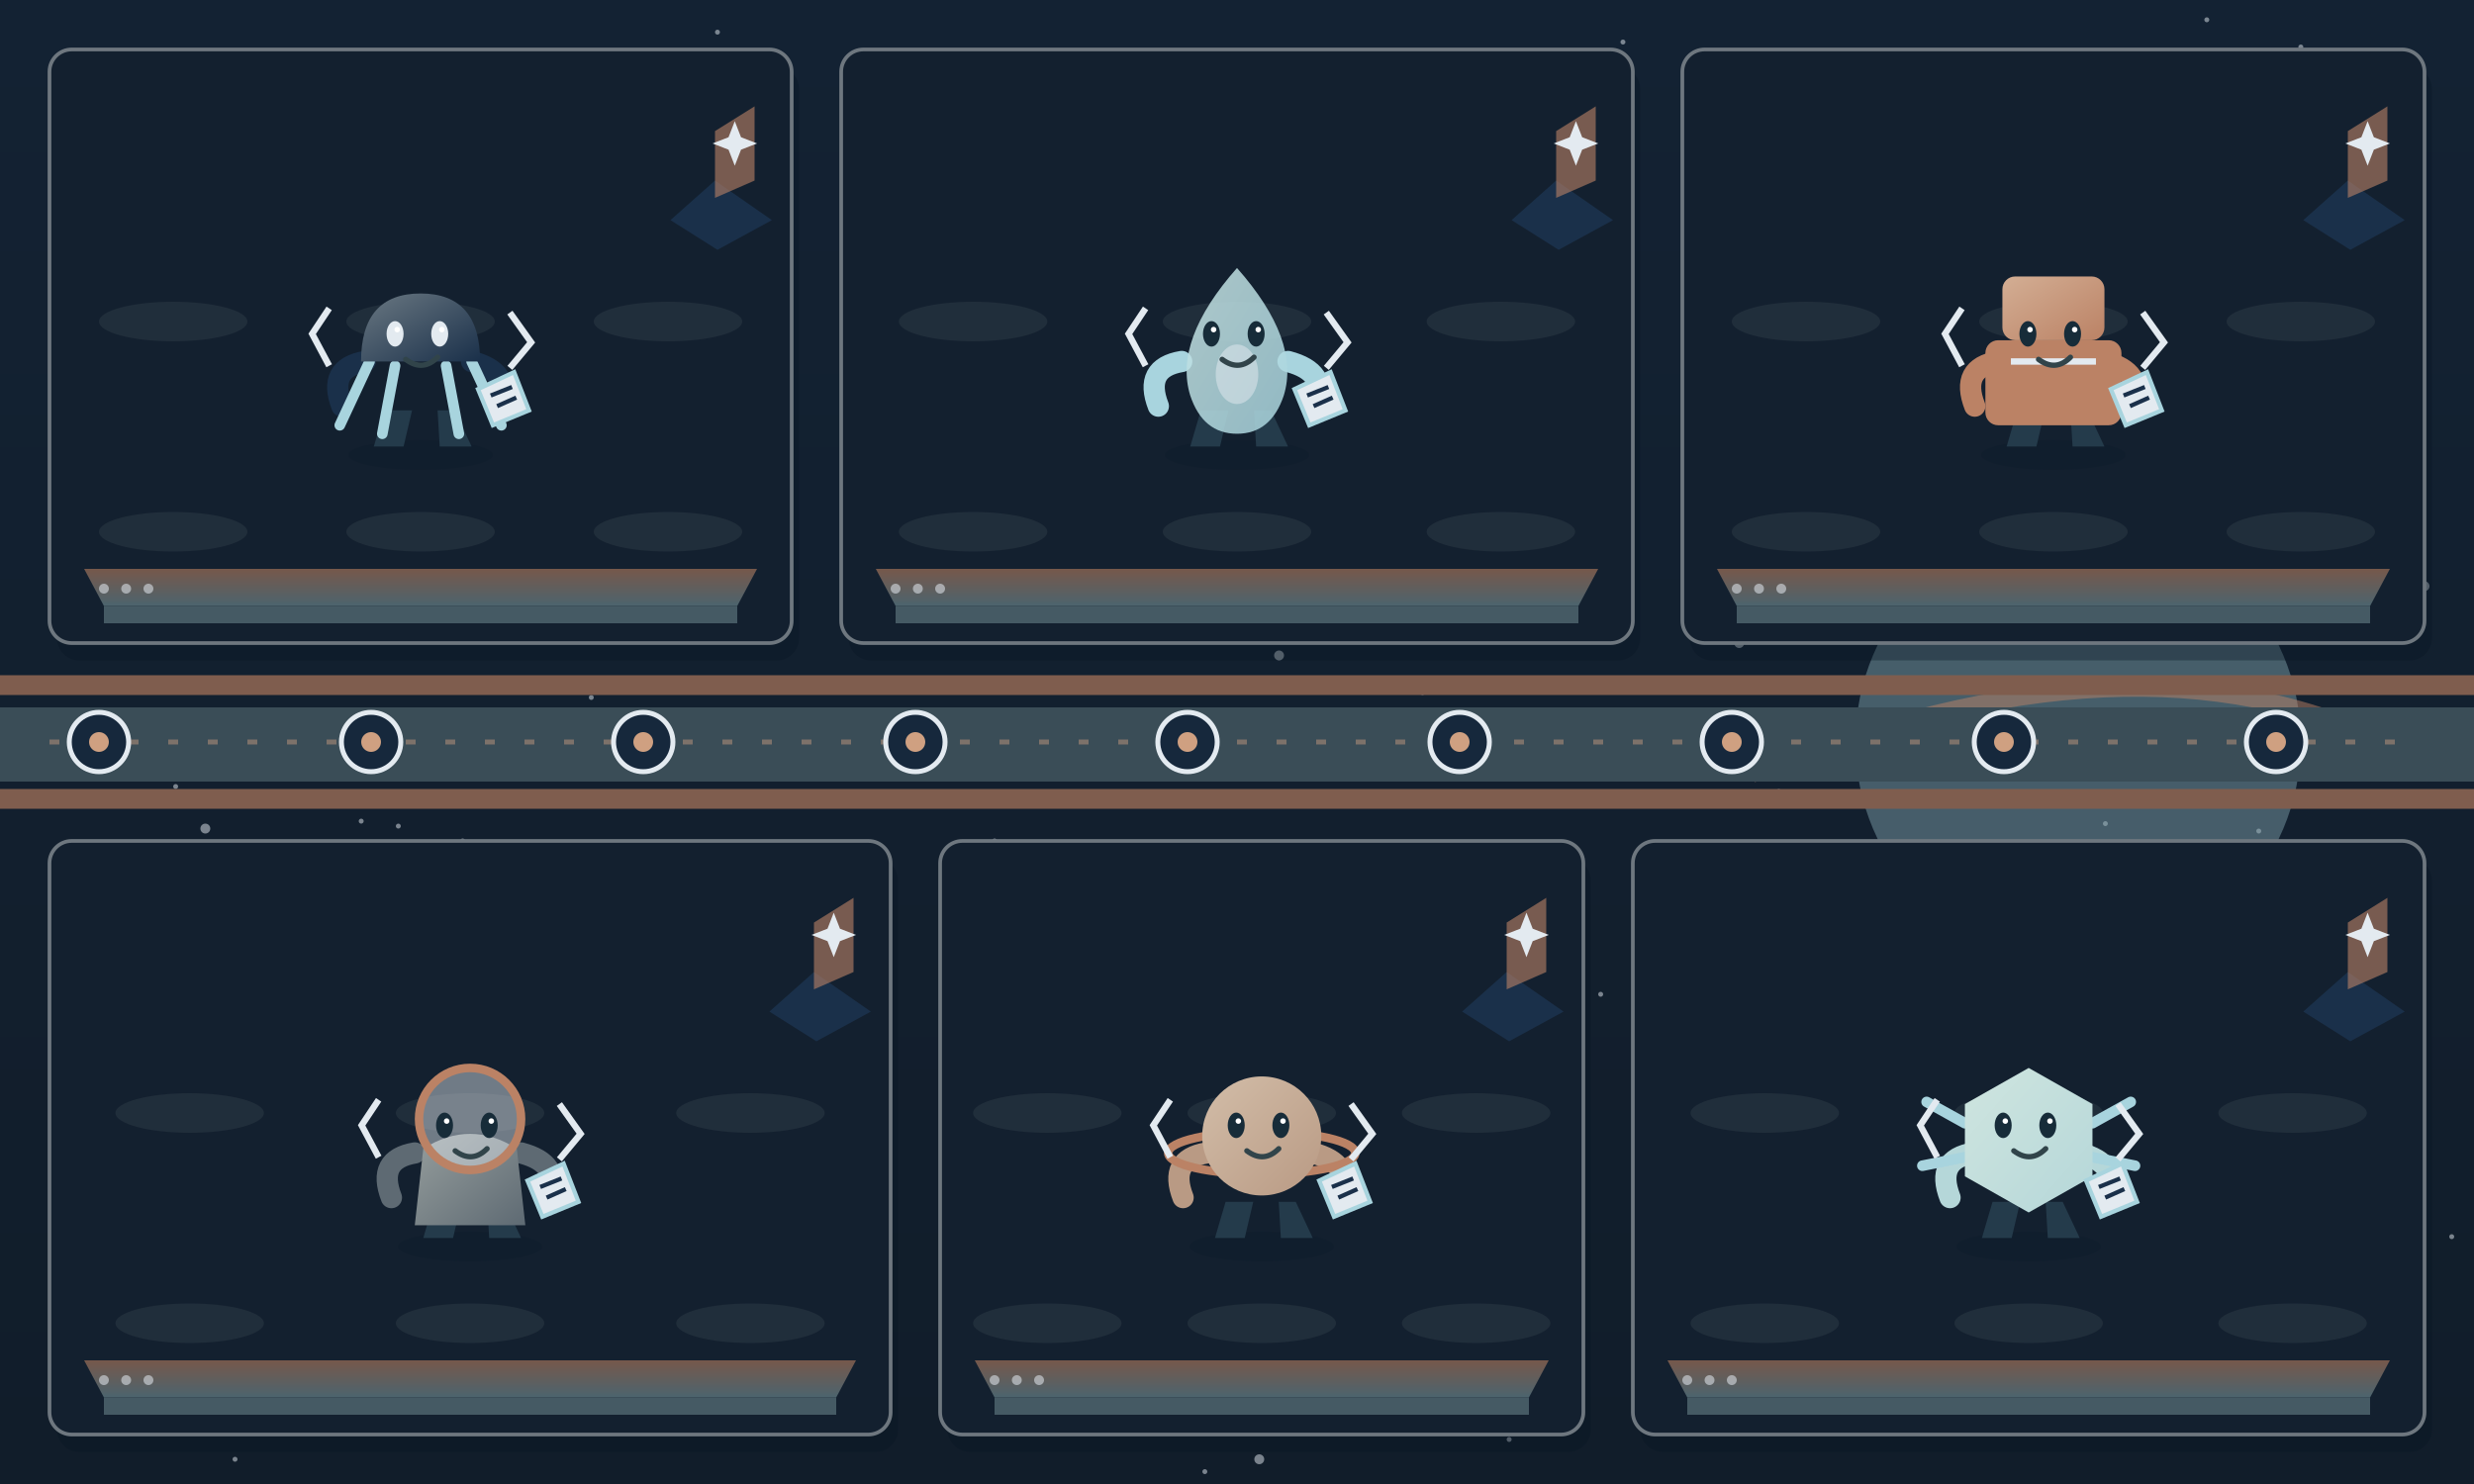
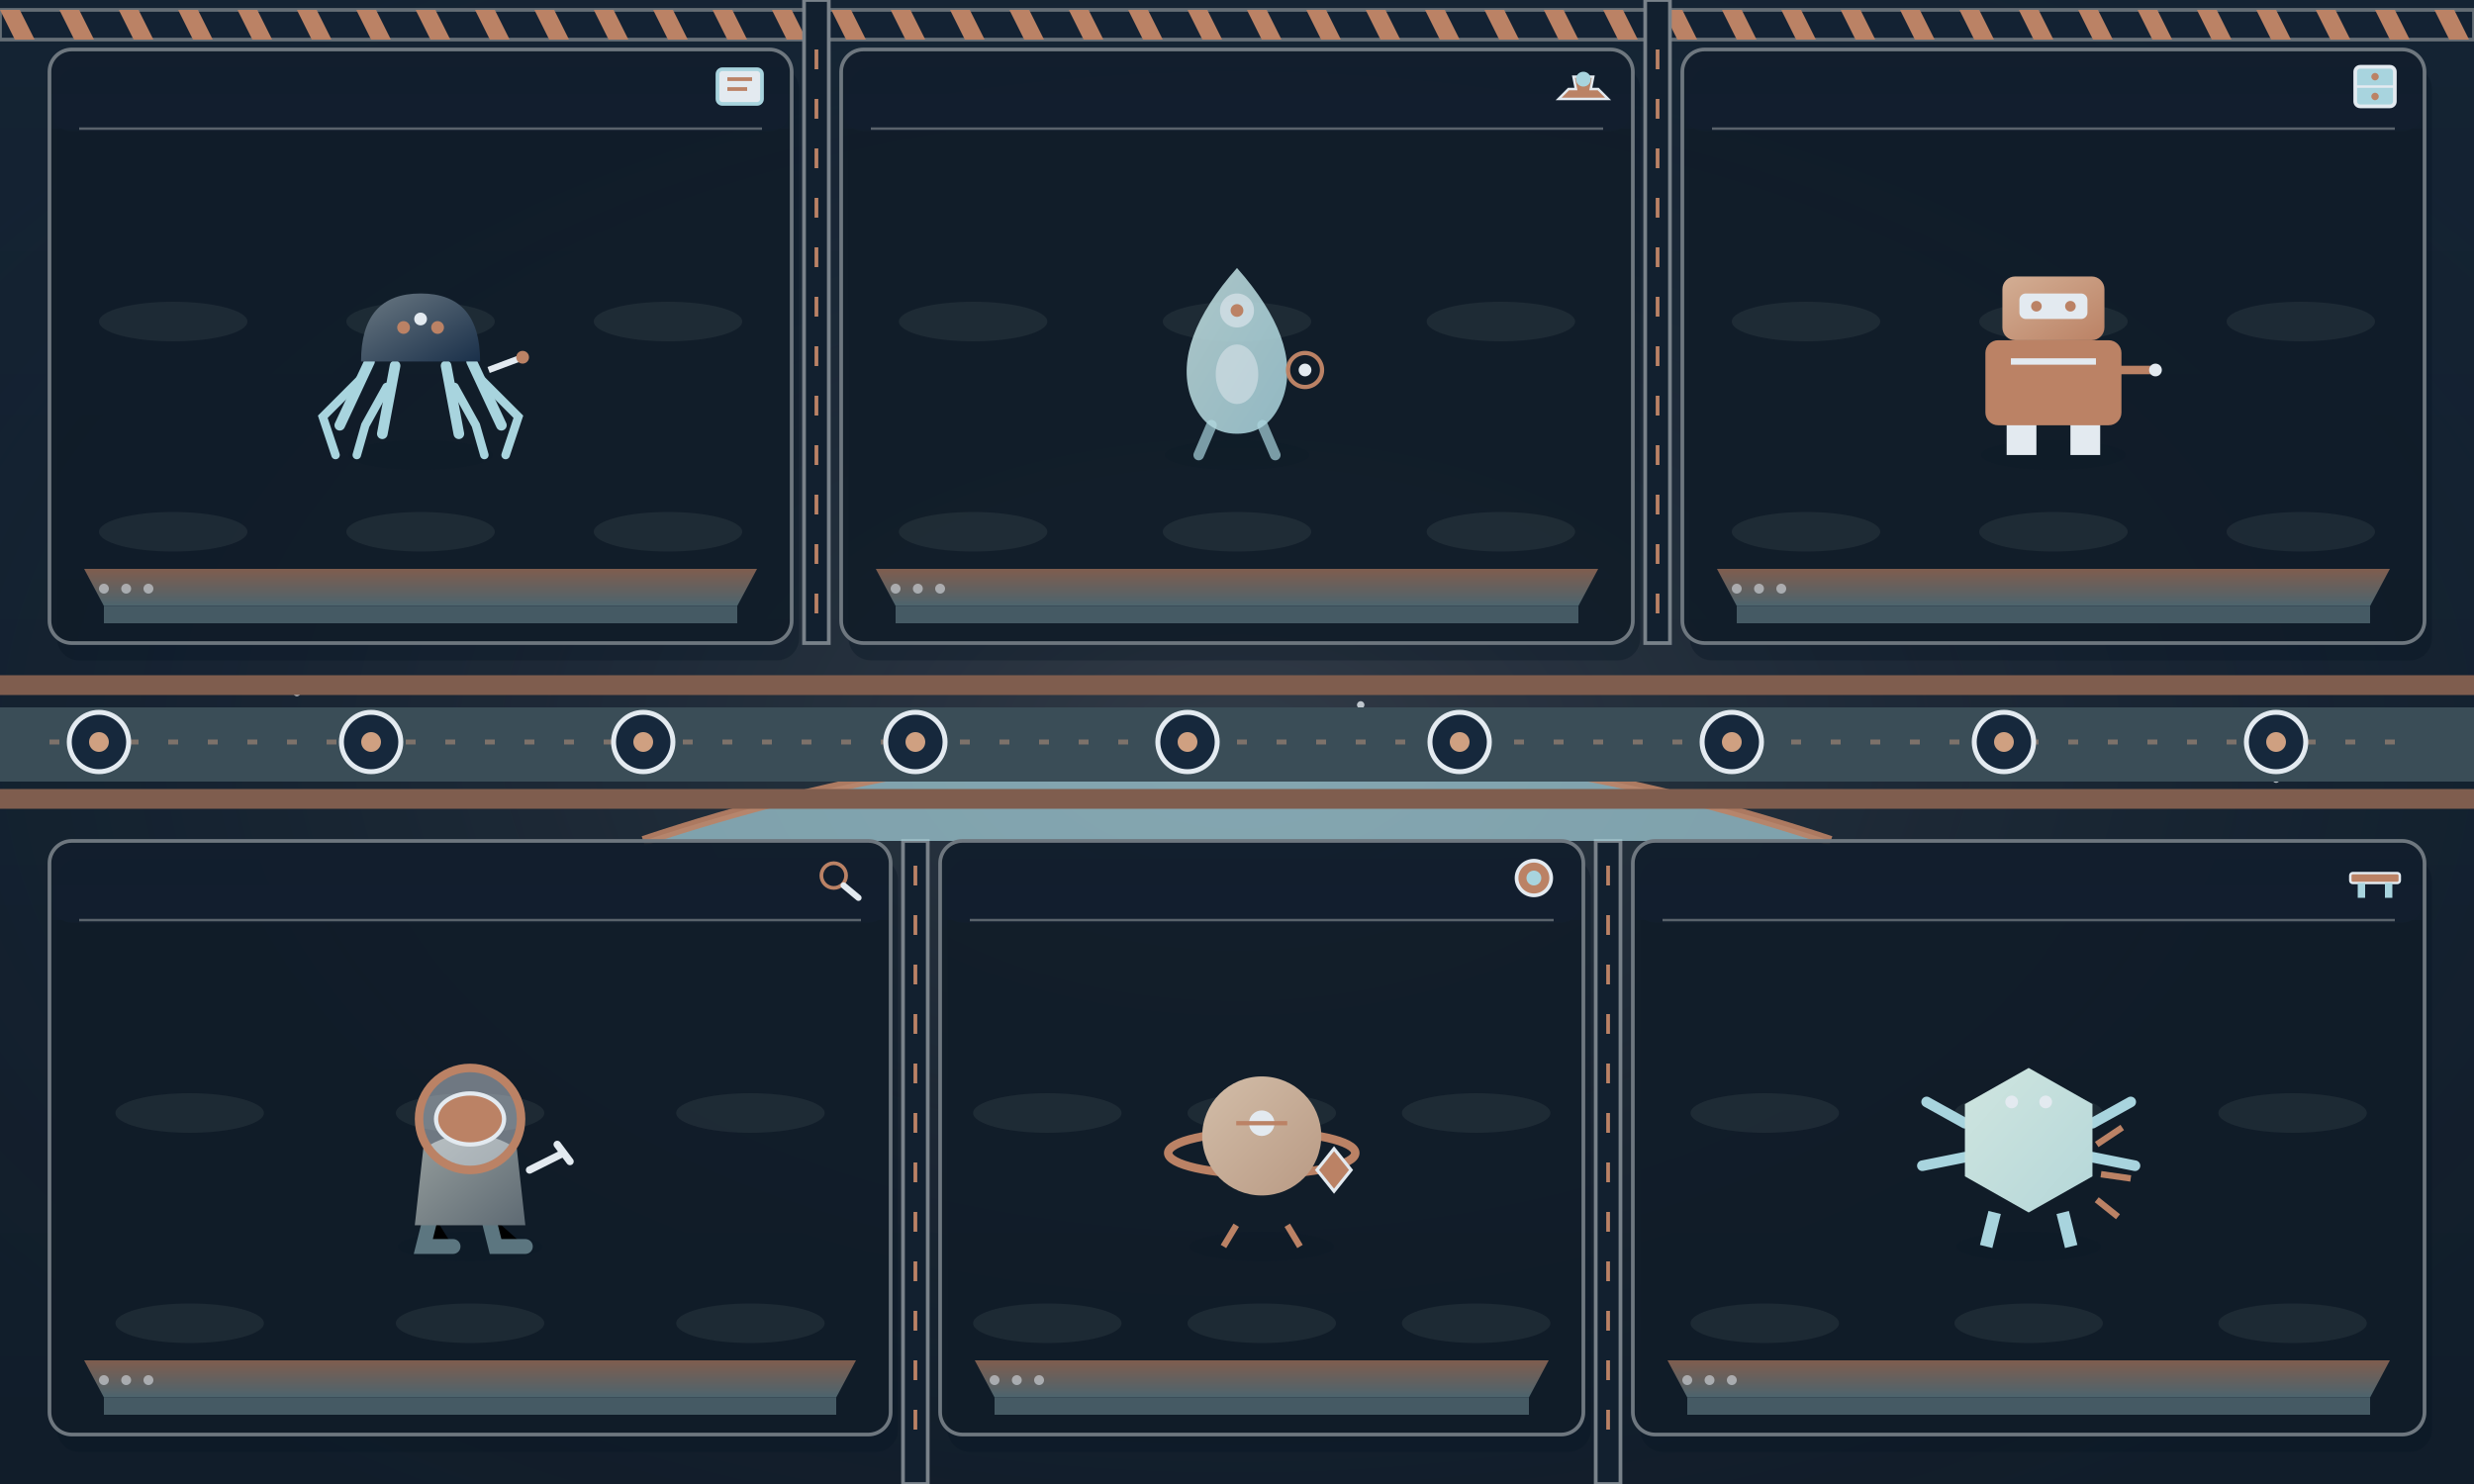
<svg xmlns="http://www.w3.org/2000/svg" width="800" height="480" viewBox="0 0 1000 600">
  <defs>
    <linearGradient id="sky" x1="0" y1="0" x2="0" y2="1">
-       <stop offset="0" stop-color="#132233" />
+       <stop offset="0" stop-color="#142333" />
      <stop offset="1" stop-color="#111d2a" />
    </linearGradient>
    <linearGradient id="desk" x1="0" y1="0" x2="0" y2="1">
-       <stop offset="0" stop-color="#76584b" />
+       <stop offset="0" stop-color="#7f5d4e" />
      <stop offset="1" stop-color="#4c646e" />
    </linearGradient>
+     <radialGradient id="ambient" cx="50%" cy="50%" r="65%">
+       <stop offset="0" stop-color="#eee0d8" stop-opacity=".14" />
+       <stop offset="100%" stop-color="#111d2a" stop-opacity="0" />
+     </radialGradient>
  </defs>
  <rect width="1000" height="600" fill="url(#sky)" />
-   <circle cx="729" cy="392" r="2" fill="#E3EAF0" opacity=".5" />
-   <circle cx="186" cy="223" r="1" fill="#E3EAF0" opacity=".5" />
-   <circle cx="198" cy="173" r="2" fill="#E3EAF0" opacity=".5" />
-   <circle cx="698" cy="93" r="2" fill="#E3EAF0" opacity=".5" />
-   <circle cx="775" cy="154" r="2" fill="#E3EAF0" opacity=".5" />
-   <circle cx="290" cy="13" r="1" fill="#E3EAF0" opacity=".5" />
-   <circle cx="478" cy="118" r="1" fill="#E3EAF0" opacity=".5" />
-   <circle cx="529" cy="172" r="1" fill="#E3EAF0" opacity=".5" />
-   <circle cx="756" cy="454" r="2" fill="#E3EAF0" opacity=".5" />
-   <circle cx="311" cy="511" r="1" fill="#E3EAF0" opacity=".5" />
-   <circle cx="703" cy="260" r="2" fill="#E3EAF0" opacity=".5" />
-   <circle cx="161" cy="334" r="1" fill="#E3EAF0" opacity=".5" />
-   <circle cx="76" cy="555" r="2" fill="#E3EAF0" opacity=".5" />
-   <circle cx="375" cy="34" r="1" fill="#E3EAF0" opacity=".5" />
-   <circle cx="323" cy="347" r="2" fill="#E3EAF0" opacity=".5" />
-   <circle cx="71" cy="318" r="1" fill="#E3EAF0" opacity=".5" />
-   <circle cx="251" cy="156" r="1" fill="#E3EAF0" opacity=".5" />
-   <circle cx="880" cy="290" r="1" fill="#E3EAF0" opacity=".5" />
-   <circle cx="575" cy="280" r="1" fill="#E3EAF0" opacity=".5" />
-   <circle cx="95" cy="590" r="1" fill="#E3EAF0" opacity=".5" />
-   <circle cx="803" cy="157" r="2" fill="#E3EAF0" opacity=".5" />
-   <circle cx="146" cy="332" r="1" fill="#E3EAF0" opacity=".5" />
-   <circle cx="202" cy="134" r="1" fill="#E3EAF0" opacity=".5" />
-   <circle cx="517" cy="265" r="2" fill="#E3EAF0" opacity=".5" />
-   <circle cx="783" cy="231" r="2" fill="#E3EAF0" opacity=".5" />
-   <circle cx="815" cy="248" r="1" fill="#E3EAF0" opacity=".5" />
-   <circle cx="646" cy="139" r="1" fill="#E3EAF0" opacity=".5" />
-   <circle cx="320" cy="555" r="2" fill="#E3EAF0" opacity=".5" />
-   <circle cx="235" cy="400" r="1" fill="#E3EAF0" opacity=".5" />
-   <circle cx="813" cy="313" r="1" fill="#E3EAF0" opacity=".5" />
-   <circle cx="68" cy="480" r="1" fill="#E3EAF0" opacity=".5" />
-   <circle cx="851" cy="333" r="1" fill="#E3EAF0" opacity=".5" />
-   <circle cx="793" cy="189" r="2" fill="#E3EAF0" opacity=".5" />
-   <circle cx="588" cy="445" r="1" fill="#E3EAF0" opacity=".5" />
-   <circle cx="895" cy="254" r="1" fill="#E3EAF0" opacity=".5" />
-   <circle cx="34" cy="59" r="1" fill="#E3EAF0" opacity=".5" />
-   <circle cx="719" cy="320" r="1" fill="#E3EAF0" opacity=".5" />
-   <circle cx="459" cy="91" r="1" fill="#E3EAF0" opacity=".5" />
-   <circle cx="83" cy="335" r="2" fill="#E3EAF0" opacity=".5" />
-   <circle cx="418" cy="385" r="2" fill="#E3EAF0" opacity=".5" />
-   <circle cx="509" cy="590" r="2" fill="#E3EAF0" opacity=".5" />
-   <circle cx="419" cy="405" r="1" fill="#E3EAF0" opacity=".5" />
-   <circle cx="288" cy="310" r="1" fill="#E3EAF0" opacity=".5" />
-   <circle cx="300" cy="149" r="1" fill="#E3EAF0" opacity=".5" />
-   <circle cx="762" cy="64" r="2" fill="#E3EAF0" opacity=".5" />
-   <circle cx="656" cy="17" r="1" fill="#E3EAF0" opacity=".5" />
-   <circle cx="947" cy="556" r="1" fill="#E3EAF0" opacity=".5" />
-   <circle cx="708" cy="429" r="1" fill="#E3EAF0" opacity=".5" />
-   <circle cx="647" cy="402" r="1" fill="#E3EAF0" opacity=".5" />
-   <circle cx="273" cy="461" r="1" fill="#E3EAF0" opacity=".5" />
-   <circle cx="693" cy="380" r="1" fill="#E3EAF0" opacity=".5" />
-   <circle cx="892" cy="8" r="1" fill="#E3EAF0" opacity=".5" />
-   <circle cx="930" cy="19" r="1" fill="#E3EAF0" opacity=".5" />
-   <circle cx="473" cy="69" r="1" fill="#E3EAF0" opacity=".5" />
-   <circle cx="803" cy="237" r="1" fill="#E3EAF0" opacity=".5" />
-   <circle cx="542" cy="218" r="1" fill="#E3EAF0" opacity=".5" />
-   <circle cx="136" cy="179" r="1" fill="#E3EAF0" opacity=".5" />
-   <circle cx="115" cy="84" r="1" fill="#E3EAF0" opacity=".5" />
-   <circle cx="240" cy="24" r="2" fill="#E3EAF0" opacity=".5" />
-   <circle cx="991" cy="500" r="1" fill="#E3EAF0" opacity=".5" />
-   <circle cx="187" cy="340" r="1" fill="#E3EAF0" opacity=".5" />
-   <circle cx="106" cy="187" r="1" fill="#E3EAF0" opacity=".5" />
-   <circle cx="144" cy="516" r="1" fill="#E3EAF0" opacity=".5" />
-   <circle cx="611" cy="535" r="1" fill="#E3EAF0" opacity=".5" />
-   <circle cx="534" cy="313" r="1" fill="#E3EAF0" opacity=".5" />
-   <circle cx="702" cy="464" r="1" fill="#E3EAF0" opacity=".5" />
-   <circle cx="663" cy="387" r="1" fill="#E3EAF0" opacity=".5" />
-   <circle cx="939" cy="158" r="1" fill="#E3EAF0" opacity=".5" />
-   <circle cx="82" cy="195" r="2" fill="#E3EAF0" opacity=".5" />
-   <circle cx="157" cy="185" r="1" fill="#E3EAF0" opacity=".5" />
-   <circle cx="451" cy="348" r="1" fill="#E3EAF0" opacity=".5" />
-   <circle cx="980" cy="237" r="2" fill="#E3EAF0" opacity=".5" />
-   <circle cx="634" cy="138" r="1" fill="#E3EAF0" opacity=".5" />
-   <circle cx="102" cy="314" r="2" fill="#E3EAF0" opacity=".5" />
-   <circle cx="652" cy="243" r="1" fill="#E3EAF0" opacity=".5" />
-   <circle cx="472" cy="64" r="1" fill="#E3EAF0" opacity=".5" />
-   <circle cx="219" cy="385" r="2" fill="#E3EAF0" opacity=".5" />
-   <circle cx="577" cy="486" r="2" fill="#E3EAF0" opacity=".5" />
-   <circle cx="349" cy="466" r="2" fill="#E3EAF0" opacity=".5" />
-   <circle cx="893" cy="159" r="1" fill="#E3EAF0" opacity=".5" />
-   <circle cx="954" cy="177" r="1" fill="#E3EAF0" opacity=".5" />
-   <circle cx="836" cy="194" r="2" fill="#E3EAF0" opacity=".5" />
-   <circle cx="844" cy="231" r="1" fill="#E3EAF0" opacity=".5" />
-   <circle cx="239" cy="282" r="1" fill="#E3EAF0" opacity=".5" />
-   <circle cx="487" cy="595" r="1" fill="#E3EAF0" opacity=".5" />
-   <circle cx="913" cy="336" r="1" fill="#E3EAF0" opacity=".5" />
-   <circle cx="242" cy="299" r="1" fill="#E3EAF0" opacity=".5" />
-   <circle cx="564" cy="289" r="1" fill="#E3EAF0" opacity=".5" />
-   <circle cx="247" cy="352" r="2" fill="#E3EAF0" opacity=".5" />
-   <circle cx="610" cy="582" r="1" fill="#E3EAF0" opacity=".5" />
-   <circle cx="954" cy="224" r="1" fill="#E3EAF0" opacity=".5" />
-   <circle cx="852" cy="233" r="2" fill="#E3EAF0" opacity=".5" />
-   <circle cx="402" cy="340" r="1" fill="#E3EAF0" opacity=".5" />
-   <circle cx="87" cy="366" r="1" fill="#E3EAF0" opacity=".5" />
-   <circle cx="862" cy="463" r="1" fill="#E3EAF0" opacity=".5" />
-   <circle cx="840" cy="300" r="90" fill="#7a9ca6" opacity=".5" />
-   <path d="M708 313q155-63 258-12" fill="none" stroke="#BB8265" stroke-width="7" opacity=".5" />
+   <rect width="1000" height="600" fill="url(#ambient)" />
+   <rect x="0" y="4" width="1000" height="12" fill="#132233" stroke="#646d75" stroke-width="1.5" />
+   <polygon points="0,4 8,4 14,16 6,16" fill="#BB8265" />
+   <polygon points="24,4 32,4 38,16 30,16" fill="#BB8265" />
+   <polygon points="48,4 56,4 62,16 54,16" fill="#BB8265" />
+   <polygon points="72,4 80,4 86,16 78,16" fill="#BB8265" />
+   <polygon points="96,4 104,4 110,16 102,16" fill="#BB8265" />
+   <polygon points="120,4 128,4 134,16 126,16" fill="#BB8265" />
+   <polygon points="144,4 152,4 158,16 150,16" fill="#BB8265" />
+   <polygon points="168,4 176,4 182,16 174,16" fill="#BB8265" />
+   <polygon points="192,4 200,4 206,16 198,16" fill="#BB8265" />
+   <polygon points="216,4 224,4 230,16 222,16" fill="#BB8265" />
+   <polygon points="240,4 248,4 254,16 246,16" fill="#BB8265" />
+   <polygon points="264,4 272,4 278,16 270,16" fill="#BB8265" />
+   <polygon points="288,4 296,4 302,16 294,16" fill="#BB8265" />
+   <polygon points="312,4 320,4 326,16 318,16" fill="#BB8265" />
+   <polygon points="336,4 344,4 350,16 342,16" fill="#BB8265" />
+   <polygon points="360,4 368,4 374,16 366,16" fill="#BB8265" />
+   <polygon points="384,4 392,4 398,16 390,16" fill="#BB8265" />
+   <polygon points="408,4 416,4 422,16 414,16" fill="#BB8265" />
+   <polygon points="432,4 440,4 446,16 438,16" fill="#BB8265" />
+   <polygon points="456,4 464,4 470,16 462,16" fill="#BB8265" />
+   <polygon points="480,4 488,4 494,16 486,16" fill="#BB8265" />
+   <polygon points="504,4 512,4 518,16 510,16" fill="#BB8265" />
+   <polygon points="528,4 536,4 542,16 534,16" fill="#BB8265" />
+   <polygon points="552,4 560,4 566,16 558,16" fill="#BB8265" />
+   <polygon points="576,4 584,4 590,16 582,16" fill="#BB8265" />
+   <polygon points="600,4 608,4 614,16 606,16" fill="#BB8265" />
+   <polygon points="624,4 632,4 638,16 630,16" fill="#BB8265" />
+   <polygon points="648,4 656,4 662,16 654,16" fill="#BB8265" />
+   <polygon points="672,4 680,4 686,16 678,16" fill="#BB8265" />
+   <polygon points="696,4 704,4 710,16 702,16" fill="#BB8265" />
+   <polygon points="720,4 728,4 734,16 726,16" fill="#BB8265" />
+   <polygon points="744,4 752,4 758,16 750,16" fill="#BB8265" />
+   <polygon points="768,4 776,4 782,16 774,16" fill="#BB8265" />
+   <polygon points="792,4 800,4 806,16 798,16" fill="#BB8265" />
+   <polygon points="816,4 824,4 830,16 822,16" fill="#BB8265" />
+   <polygon points="840,4 848,4 854,16 846,16" fill="#BB8265" />
+   <polygon points="864,4 872,4 878,16 870,16" fill="#BB8265" />
+   <polygon points="888,4 896,4 902,16 894,16" fill="#BB8265" />
+   <polygon points="912,4 920,4 926,16 918,16" fill="#BB8265" />
+   <polygon points="936,4 944,4 950,16 942,16" fill="#BB8265" />
+   <polygon points="960,4 968,4 974,16 966,16" fill="#BB8265" />
+   <polygon points="984,4 992,4 998,16 990,16" fill="#BB8265" />
+   <rect x="325" y="0" width="10" height="260" fill="#12202f" stroke="#79828a" stroke-width="1.5" />
+   <line x1="330" y1="20" x2="330" y2="250" stroke="#BB8265" stroke-width="1.5" stroke-dasharray="8 12" />
+   <rect x="665" y="0" width="10" height="260" fill="#12202f" stroke="#79828a" stroke-width="1.5" />
+   <line x1="670" y1="20" x2="670" y2="250" stroke="#BB8265" stroke-width="1.5" stroke-dasharray="8 12" />
+   <rect x="365" y="340" width="10" height="260" fill="#12202f" stroke="#79828a" stroke-width="1.5" />
+   <line x1="370" y1="350" x2="370" y2="580" stroke="#BB8265" stroke-width="1.5" stroke-dasharray="8 12" />
+   <rect x="645" y="340" width="10" height="260" fill="#12202f" stroke="#79828a" stroke-width="1.5" />
+   <line x1="650" y1="350" x2="650" y2="580" stroke="#BB8265" stroke-width="1.5" stroke-dasharray="8 12" />
+   <path d="M260 340q240-80 480 0z" fill="#A8D4DE" opacity=".7" />
+   <path d="M260 340q240-80 480 0" fill="none" stroke="#BB8265" stroke-width="4" opacity=".9" />
+   <circle cx="120" cy="280" r="1.5" fill="#E3EAF0" opacity=".8" />
+   <circle cx="180" cy="310" r="1.5" fill="#E3EAF0" opacity=".8" />
+   <circle cx="450" cy="275" r="1.5" fill="#E3EAF0" opacity=".8" />
+   <circle cx="550" cy="285" r="1.5" fill="#E3EAF0" opacity=".8" />
+   <circle cx="820" cy="290" r="1.5" fill="#E3EAF0" opacity=".8" />
+   <circle cx="920" cy="315" r="1.5" fill="#E3EAF0" opacity=".8" />
  <path d="M0 286h1000v30H0z" fill="#3a4d57" />
  <path d="M20 300h960" stroke="#cfa081" stroke-width="2" stroke-dasharray="4 12" opacity=".45" />
  <path d="M0 277h1000M0 323h1000" stroke="#7f5d4e" stroke-width="8" />
  <circle cx="40" cy="300" r="12" fill="#16283c" stroke="#E3EAF0" stroke-width="2" />
  <circle cx="40" cy="300" r="4" fill="#cfa081" />
  <circle cx="150" cy="300" r="12" fill="#16283c" stroke="#E3EAF0" stroke-width="2" />
  <circle cx="150" cy="300" r="4" fill="#cfa081" />
  <circle cx="260" cy="300" r="12" fill="#16283c" stroke="#E3EAF0" stroke-width="2" />
  <circle cx="260" cy="300" r="4" fill="#cfa081" />
  <circle cx="370" cy="300" r="12" fill="#16283c" stroke="#E3EAF0" stroke-width="2" />
  <circle cx="370" cy="300" r="4" fill="#cfa081" />
  <circle cx="480" cy="300" r="12" fill="#16283c" stroke="#E3EAF0" stroke-width="2" />
  <circle cx="480" cy="300" r="4" fill="#cfa081" />
  <circle cx="590" cy="300" r="12" fill="#16283c" stroke="#E3EAF0" stroke-width="2" />
  <circle cx="590" cy="300" r="4" fill="#cfa081" />
  <circle cx="700" cy="300" r="12" fill="#16283c" stroke="#E3EAF0" stroke-width="2" />
  <circle cx="700" cy="300" r="4" fill="#cfa081" />
  <circle cx="810" cy="300" r="12" fill="#16283c" stroke="#E3EAF0" stroke-width="2" />
  <circle cx="810" cy="300" r="4" fill="#cfa081" />
  <circle cx="920" cy="300" r="12" fill="#16283c" stroke="#E3EAF0" stroke-width="2" />
  <circle cx="920" cy="300" r="4" fill="#cfa081" />
  <rect x="23" y="27" width="300" height="240" rx="9" fill="#071422" opacity=".35" />
-   <rect x="20" y="20" width="300" height="240" rx="9" fill="#13202f" stroke="#6e777f" stroke-width="1.5" />
+   <rect x="20" y="20" width="300" height="240" rx="9" fill="#111d29" fill-opacity=".85" stroke="#6e777f" stroke-width="1.5" />
+   <rect x="21" y="21" width="298" height="32" rx="8" fill="#121f2e" opacity=".85" />
+   <rect x="21" y="38" width="298" height="14" fill="#121f2e" opacity=".85" />
+   <line x1="32" y1="52" x2="308" y2="52" stroke="#59626b" stroke-width="1" />
  <path d="M34 230h272l-8 15H42z" fill="url(#desk)" />
  <path d="M42 245v7h256v-7" fill="#455a64" />
  <ellipse cx="70.0" cy="130" rx="30" ry="8" fill="#d9ecdb" opacity=".07" />
  <ellipse cx="70.0" cy="215" rx="30" ry="8" fill="#d9ecdb" opacity=".07" />
  <ellipse cx="170.0" cy="130" rx="30" ry="8" fill="#d9ecdb" opacity=".07" />
  <ellipse cx="170.0" cy="215" rx="30" ry="8" fill="#d9ecdb" opacity=".07" />
  <ellipse cx="270.0" cy="130" rx="30" ry="8" fill="#d9ecdb" opacity=".07" />
  <ellipse cx="270.0" cy="215" rx="30" ry="8" fill="#d9ecdb" opacity=".07" />
-   <path d="M271 89l18-16 23 16-22 12z" fill="#1A304A" />
-   <path d="M289 80v-27l16-10v30z" fill="#BB8265" opacity=".6" />
-   <path d="M297 49l2.52 6.48 6.48 2.52-6.48 2.52-2.52 6.48-2.52-6.48-6.48-2.52 6.48-2.52z" fill="#E3EAF0" />
+   <rect x="290" y="28" width="18" height="14" rx="2" fill="#E3EAF0" stroke="#A8D4DE" stroke-width="1.5" />
+   <line x1="294" y1="32" x2="304" y2="32" stroke="#BB8265" stroke-width="1.5" />
+   <line x1="294" y1="36" x2="302" y2="36" stroke="#BB8265" stroke-width="1.5" />
  <circle cx="42" cy="238" r="2" fill="#E3EAF0" opacity=".55" />
  <circle cx="51" cy="238" r="2" fill="#E3EAF0" opacity=".55" />
  <circle cx="60" cy="238" r="2" fill="#E3EAF0" opacity=".55" />
  <rect x="343" y="27" width="320" height="240" rx="9" fill="#071422" opacity=".35" />
-   <rect x="340" y="20" width="320" height="240" rx="9" fill="#13202f" stroke="#6e777f" stroke-width="1.5" />
+   <rect x="340" y="20" width="320" height="240" rx="9" fill="#111d29" fill-opacity=".85" stroke="#6e777f" stroke-width="1.5" />
+   <rect x="341" y="21" width="318" height="32" rx="8" fill="#121f2e" opacity=".85" />
+   <rect x="341" y="38" width="318" height="14" fill="#121f2e" opacity=".85" />
+   <line x1="352" y1="52" x2="648" y2="52" stroke="#59626b" stroke-width="1" />
  <path d="M354 230h292l-8 15H362z" fill="url(#desk)" />
  <path d="M362 245v7h276v-7" fill="#455a64" />
  <ellipse cx="393.333" cy="130" rx="30" ry="8" fill="#d9ecdb" opacity=".07" />
  <ellipse cx="393.333" cy="215" rx="30" ry="8" fill="#d9ecdb" opacity=".07" />
  <ellipse cx="500.0" cy="130" rx="30" ry="8" fill="#d9ecdb" opacity=".07" />
  <ellipse cx="500.0" cy="215" rx="30" ry="8" fill="#d9ecdb" opacity=".07" />
  <ellipse cx="606.667" cy="130" rx="30" ry="8" fill="#d9ecdb" opacity=".07" />
  <ellipse cx="606.667" cy="215" rx="30" ry="8" fill="#d9ecdb" opacity=".07" />
-   <path d="M611 89l18-16 23 16-22 12z" fill="#1A304A" />
-   <path d="M629 80v-27l16-10v30z" fill="#BB8265" opacity=".6" />
-   <path d="M637 49l2.52 6.48 6.48 2.52-6.48 2.52-2.52 6.48-2.52-6.48-6.48-2.52 6.48-2.52z" fill="#E3EAF0" />
+   <path d="M630 40h20l-4-4h-3l1-5h-8l1 5h-3z" fill="#BB8265" stroke="#E3EAF0" stroke-width="1" />
+   <circle cx="640" cy="32" r="3" fill="#A8D4DE" />
  <circle cx="362" cy="238" r="2" fill="#E3EAF0" opacity=".55" />
  <circle cx="371" cy="238" r="2" fill="#E3EAF0" opacity=".55" />
  <circle cx="380" cy="238" r="2" fill="#E3EAF0" opacity=".55" />
  <rect x="683" y="27" width="300" height="240" rx="9" fill="#071422" opacity=".35" />
-   <rect x="680" y="20" width="300" height="240" rx="9" fill="#13202f" stroke="#6e777f" stroke-width="1.5" />
+   <rect x="680" y="20" width="300" height="240" rx="9" fill="#111d29" fill-opacity=".85" stroke="#6e777f" stroke-width="1.5" />
+   <rect x="681" y="21" width="298" height="32" rx="8" fill="#121f2e" opacity=".85" />
+   <rect x="681" y="38" width="298" height="14" fill="#121f2e" opacity=".85" />
+   <line x1="692" y1="52" x2="968" y2="52" stroke="#59626b" stroke-width="1" />
  <path d="M694 230h272l-8 15H702z" fill="url(#desk)" />
  <path d="M702 245v7h256v-7" fill="#455a64" />
  <ellipse cx="730.0" cy="130" rx="30" ry="8" fill="#d9ecdb" opacity=".07" />
  <ellipse cx="730.0" cy="215" rx="30" ry="8" fill="#d9ecdb" opacity=".07" />
  <ellipse cx="830.0" cy="130" rx="30" ry="8" fill="#d9ecdb" opacity=".07" />
  <ellipse cx="830.0" cy="215" rx="30" ry="8" fill="#d9ecdb" opacity=".07" />
  <ellipse cx="930.0" cy="130" rx="30" ry="8" fill="#d9ecdb" opacity=".07" />
  <ellipse cx="930.0" cy="215" rx="30" ry="8" fill="#d9ecdb" opacity=".07" />
-   <path d="M931 89l18-16 23 16-22 12z" fill="#1A304A" />
-   <path d="M949 80v-27l16-10v30z" fill="#BB8265" opacity=".6" />
-   <path d="M957 49l2.52 6.48 6.48 2.52-6.48 2.52-2.52 6.48-2.52-6.48-6.48-2.52 6.48-2.52z" fill="#E3EAF0" />
+   <rect x="952" y="27" width="16" height="16" rx="2" fill="#A8D4DE" stroke="#E3EAF0" stroke-width="1.5" />
+   <line x1="952" y1="35" x2="968" y2="35" stroke="#E3EAF0" stroke-width="1" />
+   <circle cx="960" cy="31" r="1.5" fill="#BB8265" />
+   <circle cx="960" cy="39" r="1.5" fill="#BB8265" />
  <circle cx="702" cy="238" r="2" fill="#E3EAF0" opacity=".55" />
  <circle cx="711" cy="238" r="2" fill="#E3EAF0" opacity=".55" />
  <circle cx="720" cy="238" r="2" fill="#E3EAF0" opacity=".55" />
  <rect x="23" y="347" width="340" height="240" rx="9" fill="#071422" opacity=".35" />
-   <rect x="20" y="340" width="340" height="240" rx="9" fill="#13202f" stroke="#6e777f" stroke-width="1.5" />
+   <rect x="20" y="340" width="340" height="240" rx="9" fill="#111d29" fill-opacity=".85" stroke="#6e777f" stroke-width="1.5" />
+   <rect x="21" y="341" width="338" height="32" rx="8" fill="#121f2e" opacity=".85" />
+   <rect x="21" y="358" width="338" height="14" fill="#121f2e" opacity=".85" />
+   <line x1="32" y1="372" x2="348" y2="372" stroke="#59626b" stroke-width="1" />
  <path d="M34 550h312l-8 15H42z" fill="url(#desk)" />
  <path d="M42 565v7h296v-7" fill="#455a64" />
  <ellipse cx="76.667" cy="450" rx="30" ry="8" fill="#d9ecdb" opacity=".07" />
  <ellipse cx="76.667" cy="535" rx="30" ry="8" fill="#d9ecdb" opacity=".07" />
  <ellipse cx="190.0" cy="450" rx="30" ry="8" fill="#d9ecdb" opacity=".07" />
  <ellipse cx="190.0" cy="535" rx="30" ry="8" fill="#d9ecdb" opacity=".07" />
  <ellipse cx="303.333" cy="450" rx="30" ry="8" fill="#d9ecdb" opacity=".07" />
  <ellipse cx="303.333" cy="535" rx="30" ry="8" fill="#d9ecdb" opacity=".07" />
-   <path d="M311 409l18-16 23 16-22 12z" fill="#1A304A" />
-   <path d="M329 400v-27l16-10v30z" fill="#BB8265" opacity=".6" />
-   <path d="M337 369l2.52 6.48 6.48 2.52-6.48 2.52-2.52 6.48-2.52-6.48-6.48-2.52 6.48-2.52z" fill="#E3EAF0" />
+   <circle cx="337" cy="354" r="5" fill="none" stroke="#BB8265" stroke-width="1.5" />
+   <line x1="341" y1="358" x2="347" y2="363" stroke="#E3EAF0" stroke-width="2.5" stroke-linecap="round" />
  <circle cx="42" cy="558" r="2" fill="#E3EAF0" opacity=".55" />
  <circle cx="51" cy="558" r="2" fill="#E3EAF0" opacity=".55" />
  <circle cx="60" cy="558" r="2" fill="#E3EAF0" opacity=".55" />
  <rect x="383" y="347" width="260" height="240" rx="9" fill="#071422" opacity=".35" />
-   <rect x="380" y="340" width="260" height="240" rx="9" fill="#13202f" stroke="#6e777f" stroke-width="1.5" />
+   <rect x="380" y="340" width="260" height="240" rx="9" fill="#111d29" fill-opacity=".85" stroke="#6e777f" stroke-width="1.5" />
+   <rect x="381" y="341" width="258" height="32" rx="8" fill="#121f2e" opacity=".85" />
+   <rect x="381" y="358" width="258" height="14" fill="#121f2e" opacity=".85" />
+   <line x1="392" y1="372" x2="628" y2="372" stroke="#59626b" stroke-width="1" />
  <path d="M394 550h232l-8 15H402z" fill="url(#desk)" />
  <path d="M402 565v7h216v-7" fill="#455a64" />
  <ellipse cx="423.333" cy="450" rx="30" ry="8" fill="#d9ecdb" opacity=".07" />
  <ellipse cx="423.333" cy="535" rx="30" ry="8" fill="#d9ecdb" opacity=".07" />
  <ellipse cx="510.0" cy="450" rx="30" ry="8" fill="#d9ecdb" opacity=".07" />
  <ellipse cx="510.0" cy="535" rx="30" ry="8" fill="#d9ecdb" opacity=".07" />
  <ellipse cx="596.667" cy="450" rx="30" ry="8" fill="#d9ecdb" opacity=".07" />
  <ellipse cx="596.667" cy="535" rx="30" ry="8" fill="#d9ecdb" opacity=".07" />
-   <path d="M591 409l18-16 23 16-22 12z" fill="#1A304A" />
-   <path d="M609 400v-27l16-10v30z" fill="#BB8265" opacity=".6" />
-   <path d="M617 369l2.52 6.48 6.48 2.52-6.48 2.52-2.52 6.48-2.52-6.48-6.48-2.52 6.48-2.52z" fill="#E3EAF0" />
+   <circle cx="620" cy="355" r="7" fill="#BB8265" stroke="#E3EAF0" stroke-width="1.5" />
+   <circle cx="620" cy="355" r="3" fill="#A8D4DE" />
  <circle cx="402" cy="558" r="2" fill="#E3EAF0" opacity=".55" />
  <circle cx="411" cy="558" r="2" fill="#E3EAF0" opacity=".55" />
  <circle cx="420" cy="558" r="2" fill="#E3EAF0" opacity=".55" />
  <rect x="663" y="347" width="320" height="240" rx="9" fill="#071422" opacity=".35" />
-   <rect x="660" y="340" width="320" height="240" rx="9" fill="#13202f" stroke="#6e777f" stroke-width="1.5" />
+   <rect x="660" y="340" width="320" height="240" rx="9" fill="#111d29" fill-opacity=".85" stroke="#6e777f" stroke-width="1.5" />
+   <rect x="661" y="341" width="318" height="32" rx="8" fill="#121f2e" opacity=".85" />
+   <rect x="661" y="358" width="318" height="14" fill="#121f2e" opacity=".85" />
+   <line x1="672" y1="372" x2="968" y2="372" stroke="#59626b" stroke-width="1" />
  <path d="M674 550h292l-8 15H682z" fill="url(#desk)" />
  <path d="M682 565v7h276v-7" fill="#455a64" />
  <ellipse cx="713.333" cy="450" rx="30" ry="8" fill="#d9ecdb" opacity=".07" />
  <ellipse cx="713.333" cy="535" rx="30" ry="8" fill="#d9ecdb" opacity=".07" />
  <ellipse cx="820.0" cy="450" rx="30" ry="8" fill="#d9ecdb" opacity=".07" />
  <ellipse cx="820.0" cy="535" rx="30" ry="8" fill="#d9ecdb" opacity=".07" />
  <ellipse cx="926.667" cy="450" rx="30" ry="8" fill="#d9ecdb" opacity=".07" />
  <ellipse cx="926.667" cy="535" rx="30" ry="8" fill="#d9ecdb" opacity=".07" />
-   <path d="M931 409l18-16 23 16-22 12z" fill="#1A304A" />
-   <path d="M949 400v-27l16-10v30z" fill="#BB8265" opacity=".6" />
-   <path d="M957 369l2.52 6.48 6.48 2.52-6.48 2.52-2.52 6.48-2.52-6.48-6.48-2.52 6.48-2.52z" fill="#E3EAF0" />
+   <rect x="950" y="353" width="20" height="4" rx="1" fill="#BB8265" stroke="#E3EAF0" stroke-width="1" />
+   <rect x="953" y="357" width="3" height="6" fill="#A8D4DE" />
+   <rect x="964" y="357" width="3" height="6" fill="#A8D4DE" />
  <circle cx="682" cy="558" r="2" fill="#E3EAF0" opacity=".55" />
  <circle cx="691" cy="558" r="2" fill="#E3EAF0" opacity=".55" />
  <circle cx="700" cy="558" r="2" fill="#E3EAF0" opacity=".55" />
  <svg x="115.0" y="86" width="110" height="110" viewBox="0 0 128 128">
    <defs>
      <linearGradient id="body0" x1="0" y1="0" x2="1" y2="1">
        <stop offset="0" stop-color="#6a7882" />
        <stop offset="1" stop-color="#1A304A" />
      </linearGradient>
    </defs>
    <ellipse cx="64" cy="114" rx="34" ry="7" fill="#091726" opacity=".24" />
-     <path d="M47 93l-5 17h14l4-17M72 93l1 17h15l-8-17" fill="#243b4b" />
-     <path d="M38 70Q20 73 27 91M88 70q19 5 13 20" stroke="#1A304A" stroke-width="10" fill="none" stroke-linecap="round" />
+     <path d="M36 78L18 96l6 18M48 82L38 100l-4 14M80 82l10 18 4 14M92 78l18 18-6 18" stroke="#A8D4DE" stroke-width="4" stroke-linecap="round" fill="none" />
    <g id="shape-0">
      <path d="M40 70l-14 30M52 72l-6 32M76 72l6 32M88 70l14 30" stroke="#A8D4DE" stroke-width="5" stroke-linecap="round" />
      <path d="M36 70q0-32 28-32t28 32z" fill="url(#body0)" />
    </g>
-     <ellipse cx="52" cy="57" rx="4" ry="6" fill="#E3EAF0" />
-     <ellipse cx="73" cy="57" rx="4" ry="6" fill="#E3EAF0" />
-     <circle cx="53" cy="55" r="1.3" fill="#fff" />
-     <circle cx="74" cy="55" r="1.3" fill="#fff" />
-     <path d="M57 69q8 6 15-1" fill="none" stroke="#31444a" stroke-width="2.5" stroke-linecap="round" />
-     <path d="M21 72l-8-15 8-12M106 73l10-12-10-14" fill="none" stroke="#E3EAF0" stroke-width="3" />
-     <path d="M91 83l17-8 7 18-17 7z" fill="#E3EAF0" stroke="#A8D4DE" stroke-width="2" />
-     <path d="M97 86l10-4m-7 9 9-4" stroke="#1A304A" stroke-width="2" />
+     <circle cx="56" cy="54" r="3" fill="#BB8265" />
+     <circle cx="64" cy="50" r="3" fill="#E3EAF0" />
+     <circle cx="72" cy="54" r="3" fill="#BB8265" />
+     <path d="M96 74l16-6" stroke="#E3EAF0" stroke-width="3" />
+     <circle cx="112" cy="68" r="3" fill="#BB8265" />
  </svg>
  <svg x="445.0" y="86" width="110" height="110" viewBox="0 0 128 128">
    <defs>
      <linearGradient id="body1" x1="0" y1="0" x2="1" y2="1">
        <stop offset="0" stop-color="#c6e3e3" />
        <stop offset="1" stop-color="#A8D4DE" />
      </linearGradient>
    </defs>
    <ellipse cx="64" cy="114" rx="34" ry="7" fill="#091726" opacity=".24" />
-     <path d="M47 93l-5 17h14l4-17M72 93l1 17h15l-8-17" fill="#243b4b" />
-     <path d="M38 70Q20 73 27 91M88 70q19 5 13 20" stroke="#A8D4DE" stroke-width="10" fill="none" stroke-linecap="round" />
+     <path d="M52 100l-6 14M76 100l6 14" stroke="#7a9ca6" stroke-width="5" stroke-linecap="round" />
    <g id="shape-1">
      <path d="M64 26q30 34 22 60-6 18-22 18t-22-18q-8-26 22-60z" fill="url(#body1)" fill-opacity=".85" />
      <ellipse cx="64" cy="76" rx="10" ry="14" fill="#E3EAF0" opacity=".5" />
    </g>
-     <ellipse cx="52" cy="57" rx="4" ry="6" fill="#172c39" />
-     <ellipse cx="73" cy="57" rx="4" ry="6" fill="#172c39" />
-     <circle cx="53" cy="55" r="1.3" fill="#fff" />
-     <circle cx="74" cy="55" r="1.3" fill="#fff" />
-     <path d="M57 69q8 6 15-1" fill="none" stroke="#31444a" stroke-width="2.5" stroke-linecap="round" />
-     <path d="M21 72l-8-15 8-12M106 73l10-12-10-14" fill="none" stroke="#E3EAF0" stroke-width="3" />
-     <path d="M91 83l17-8 7 18-17 7z" fill="#E3EAF0" stroke="#A8D4DE" stroke-width="2" />
-     <path d="M97 86l10-4m-7 9 9-4" stroke="#1A304A" stroke-width="2" />
+     <circle cx="64" cy="46" r="8" fill="#E3EAF0" fill-opacity=".6" />
+     <circle cx="64" cy="46" r="3" fill="#BB8265" />
+     <circle cx="96" cy="74" r="8" fill="none" stroke="#BB8265" stroke-width="2" />
+     <circle cx="96" cy="74" r="3" fill="#E3EAF0" />
  </svg>
  <svg x="775.0" y="86" width="110" height="110" viewBox="0 0 128 128">
    <defs>
      <linearGradient id="body2" x1="0" y1="0" x2="1" y2="1">
        <stop offset="0" stop-color="#d3ae94" />
        <stop offset="1" stop-color="#BB8265" />
      </linearGradient>
    </defs>
    <ellipse cx="64" cy="114" rx="34" ry="7" fill="#091726" opacity=".24" />
-     <path d="M47 93l-5 17h14l4-17M72 93l1 17h15l-8-17" fill="#243b4b" />
-     <path d="M38 70Q20 73 27 91M88 70q19 5 13 20" stroke="#BB8265" stroke-width="10" fill="none" stroke-linecap="round" />
+     <rect x="42" y="98" width="14" height="16" fill="#E3EAF0" />
+     <rect x="72" y="98" width="14" height="16" fill="#E3EAF0" />
    <g id="shape-2">
      <rect x="40" y="30" width="48" height="30" rx="6" fill="url(#body2)" />
      <rect x="32" y="60" width="64" height="40" rx="6" fill="#BB8265" />
      <path d="M44 70h40" stroke="#E3EAF0" stroke-width="3" />
    </g>
-     <ellipse cx="52" cy="57" rx="4" ry="6" fill="#172c39" />
-     <ellipse cx="73" cy="57" rx="4" ry="6" fill="#172c39" />
-     <circle cx="53" cy="55" r="1.3" fill="#fff" />
-     <circle cx="74" cy="55" r="1.3" fill="#fff" />
-     <path d="M57 69q8 6 15-1" fill="none" stroke="#31444a" stroke-width="2.5" stroke-linecap="round" />
-     <path d="M21 72l-8-15 8-12M106 73l10-12-10-14" fill="none" stroke="#E3EAF0" stroke-width="3" />
-     <path d="M91 83l17-8 7 18-17 7z" fill="#E3EAF0" stroke="#A8D4DE" stroke-width="2" />
-     <path d="M97 86l10-4m-7 9 9-4" stroke="#1A304A" stroke-width="2" />
+     <rect x="48" y="38" width="32" height="12" rx="3" fill="#E3EAF0" />
+     <circle cx="56" cy="44" r="2.5" fill="#BB8265" />
+     <circle cx="72" cy="44" r="2.5" fill="#BB8265" />
+     <line x1="90" y1="74" x2="110" y2="74" stroke="#BB8265" stroke-width="4" />
+     <circle cx="112" cy="74" r="3" fill="#E3EAF0" />
  </svg>
  <svg x="135.0" y="406" width="110" height="110" viewBox="0 0 128 128">
    <defs>
      <linearGradient id="body3" x1="0" y1="0" x2="1" y2="1">
        <stop offset="0" stop-color="#969e9d" />
        <stop offset="1" stop-color="#5e6a73" />
      </linearGradient>
    </defs>
    <ellipse cx="64" cy="114" rx="34" ry="7" fill="#091726" opacity=".24" />
-     <path d="M47 93l-5 17h14l4-17M72 93l1 17h15l-8-17" fill="#243b4b" />
-     <path d="M38 70Q20 73 27 91M88 70q19 5 13 20" stroke="#5e6a73" stroke-width="10" fill="none" stroke-linecap="round" />
+     <path d="M46 98l-4 16h14M72 98l4 16h14" stroke="#5c7680" stroke-width="7" stroke-linecap="round" />
    <g id="shape-3">
      <path d="M38 104l4-36q22-14 44 0l4 36z" fill="url(#body3)" />
      <circle cx="64" cy="54" r="24" fill="#E3EAF0" fill-opacity=".45" stroke="#BB8265" stroke-width="4" />
    </g>
-     <ellipse cx="52" cy="57" rx="4" ry="6" fill="#172c39" />
-     <ellipse cx="73" cy="57" rx="4" ry="6" fill="#172c39" />
-     <circle cx="53" cy="55" r="1.3" fill="#fff" />
-     <circle cx="74" cy="55" r="1.3" fill="#fff" />
-     <path d="M57 69q8 6 15-1" fill="none" stroke="#31444a" stroke-width="2.5" stroke-linecap="round" />
-     <path d="M21 72l-8-15 8-12M106 73l10-12-10-14" fill="none" stroke="#E3EAF0" stroke-width="3" />
-     <path d="M91 83l17-8 7 18-17 7z" fill="#E3EAF0" stroke="#A8D4DE" stroke-width="2" />
-     <path d="M97 86l10-4m-7 9 9-4" stroke="#1A304A" stroke-width="2" />
+     <ellipse cx="64" cy="54" rx="16" ry="12" fill="#BB8265" stroke="#E3EAF0" stroke-width="2" />
+     <path d="M92 78l16-8m-3-4l6 8" stroke="#E3EAF0" stroke-width="3.5" stroke-linecap="round" />
  </svg>
  <svg x="455.0" y="406" width="110" height="110" viewBox="0 0 128 128">
    <defs>
      <linearGradient id="body4" x1="0" y1="0" x2="1" y2="1">
        <stop offset="0" stop-color="#d2bda8" />
        <stop offset="1" stop-color="#b99a84" />
      </linearGradient>
    </defs>
    <ellipse cx="64" cy="114" rx="34" ry="7" fill="#091726" opacity=".24" />
-     <path d="M47 93l-5 17h14l4-17M72 93l1 17h15l-8-17" fill="#243b4b" />
-     <path d="M38 70Q20 73 27 91M88 70q19 5 13 20" stroke="#b99a84" stroke-width="10" fill="none" stroke-linecap="round" />
+     <path d="M52 104l-6 10M76 104l6 10" stroke="#BB8265" stroke-width="3" />
    <g id="shape-4">
      <ellipse cx="64" cy="70" rx="44" ry="10" fill="none" stroke="#BB8265" stroke-width="4" />
      <circle cx="64" cy="62" r="28" fill="url(#body4)" />
    </g>
-     <ellipse cx="52" cy="57" rx="4" ry="6" fill="#172c39" />
-     <ellipse cx="73" cy="57" rx="4" ry="6" fill="#172c39" />
-     <circle cx="53" cy="55" r="1.3" fill="#fff" />
-     <circle cx="74" cy="55" r="1.3" fill="#fff" />
-     <path d="M57 69q8 6 15-1" fill="none" stroke="#31444a" stroke-width="2.5" stroke-linecap="round" />
-     <path d="M21 72l-8-15 8-12M106 73l10-12-10-14" fill="none" stroke="#E3EAF0" stroke-width="3" />
-     <path d="M91 83l17-8 7 18-17 7z" fill="#E3EAF0" stroke="#A8D4DE" stroke-width="2" />
-     <path d="M97 86l10-4m-7 9 9-4" stroke="#1A304A" stroke-width="2" />
+     <circle cx="64" cy="56" r="6" fill="#E3EAF0" />
+     <line x1="52" y1="56" x2="76" y2="56" stroke="#BB8265" stroke-width="2" />
+     <polygon points="98,68 106,78 98,88 90,78" fill="#BB8265" stroke="#E3EAF0" stroke-width="1.5" />
  </svg>
  <svg x="765.0" y="406" width="110" height="110" viewBox="0 0 128 128">
    <defs>
      <linearGradient id="body5" x1="0" y1="0" x2="1" y2="1">
        <stop offset="0" stop-color="#cfe5df" />
        <stop offset="1" stop-color="#b5d7d9" />
      </linearGradient>
    </defs>
    <ellipse cx="64" cy="114" rx="34" ry="7" fill="#091726" opacity=".24" />
-     <path d="M47 93l-5 17h14l4-17M72 93l1 17h15l-8-17" fill="#243b4b" />
-     <path d="M38 70Q20 73 27 91M88 70q19 5 13 20" stroke="#b5d7d9" stroke-width="10" fill="none" stroke-linecap="round" />
+     <path d="M48 98l-4 16M80 98l4 16" stroke="#A8D4DE" stroke-width="6" />
    <g id="shape-5">
      <path d="M34 56L16 46M34 72l-20 4M94 56l18-10M94 72l20 4" stroke="#A8D4DE" stroke-width="5" stroke-linecap="round" />
      <path d="M64 30l30 17v34L64 98 34 81V47z" fill="url(#body5)" />
    </g>
-     <ellipse cx="52" cy="57" rx="4" ry="6" fill="#172c39" />
-     <ellipse cx="73" cy="57" rx="4" ry="6" fill="#172c39" />
-     <circle cx="53" cy="55" r="1.3" fill="#fff" />
-     <circle cx="74" cy="55" r="1.3" fill="#fff" />
-     <path d="M57 69q8 6 15-1" fill="none" stroke="#31444a" stroke-width="2.5" stroke-linecap="round" />
-     <path d="M21 72l-8-15 8-12M106 73l10-12-10-14" fill="none" stroke="#E3EAF0" stroke-width="3" />
-     <path d="M91 83l17-8 7 18-17 7z" fill="#E3EAF0" stroke="#A8D4DE" stroke-width="2" />
-     <path d="M97 86l10-4m-7 9 9-4" stroke="#1A304A" stroke-width="2" />
+     <circle cx="56" cy="46" r="3" fill="#E3EAF0" />
+     <circle cx="72" cy="46" r="3" fill="#E3EAF0" />
+     <path d="M96 66l12-8M98 80l14 2M96 92l10 8" stroke="#BB8265" stroke-width="3" fill="none" />
  </svg>
</svg>
